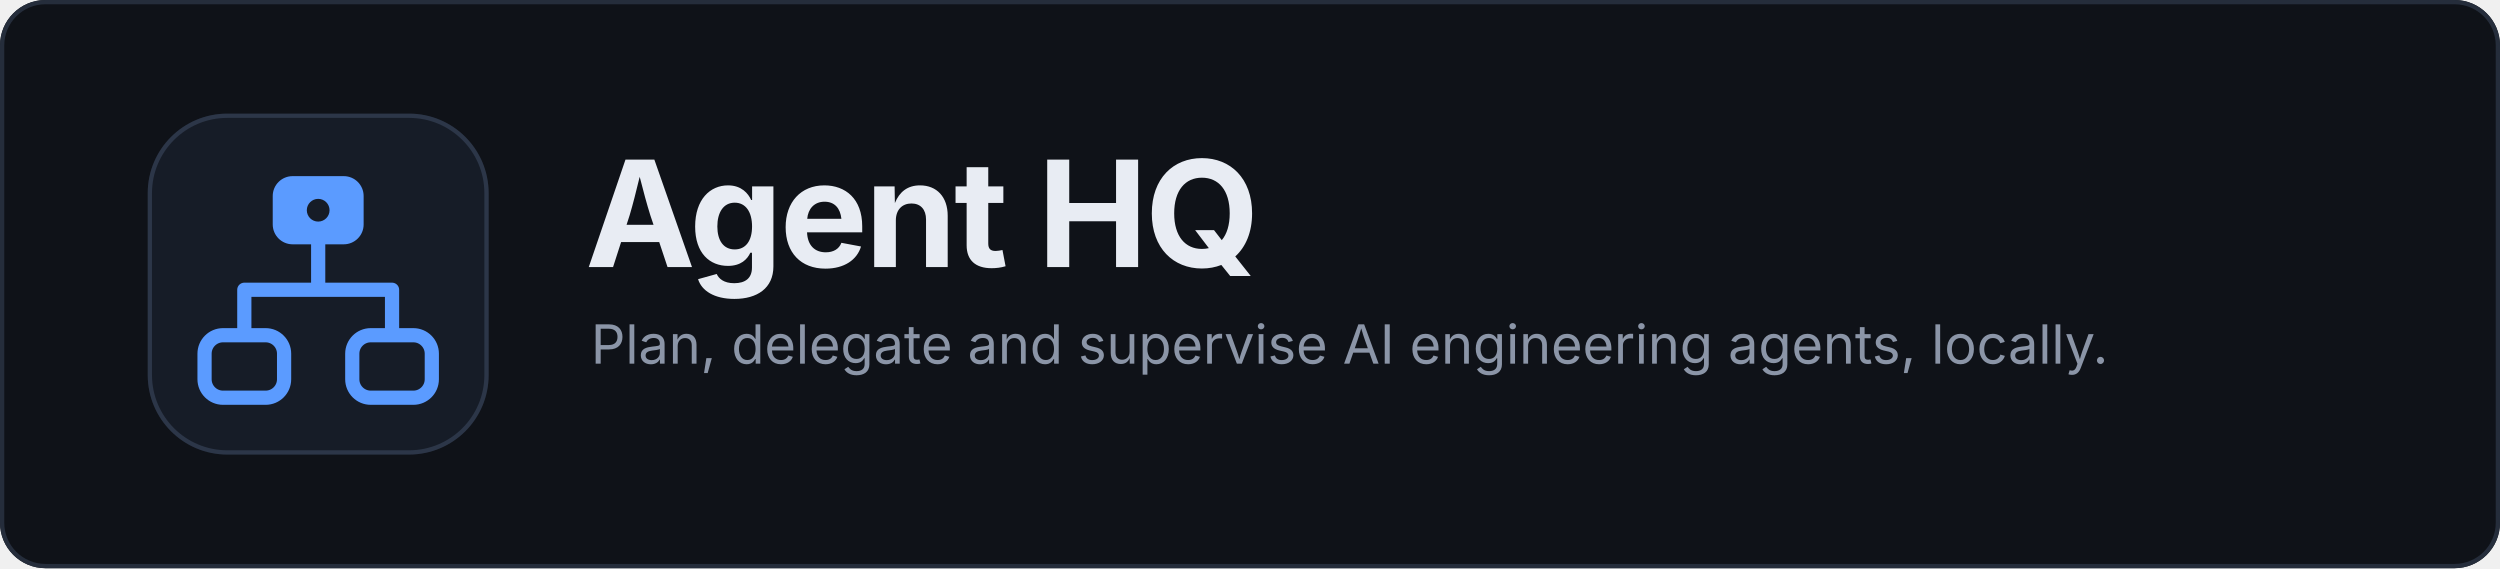
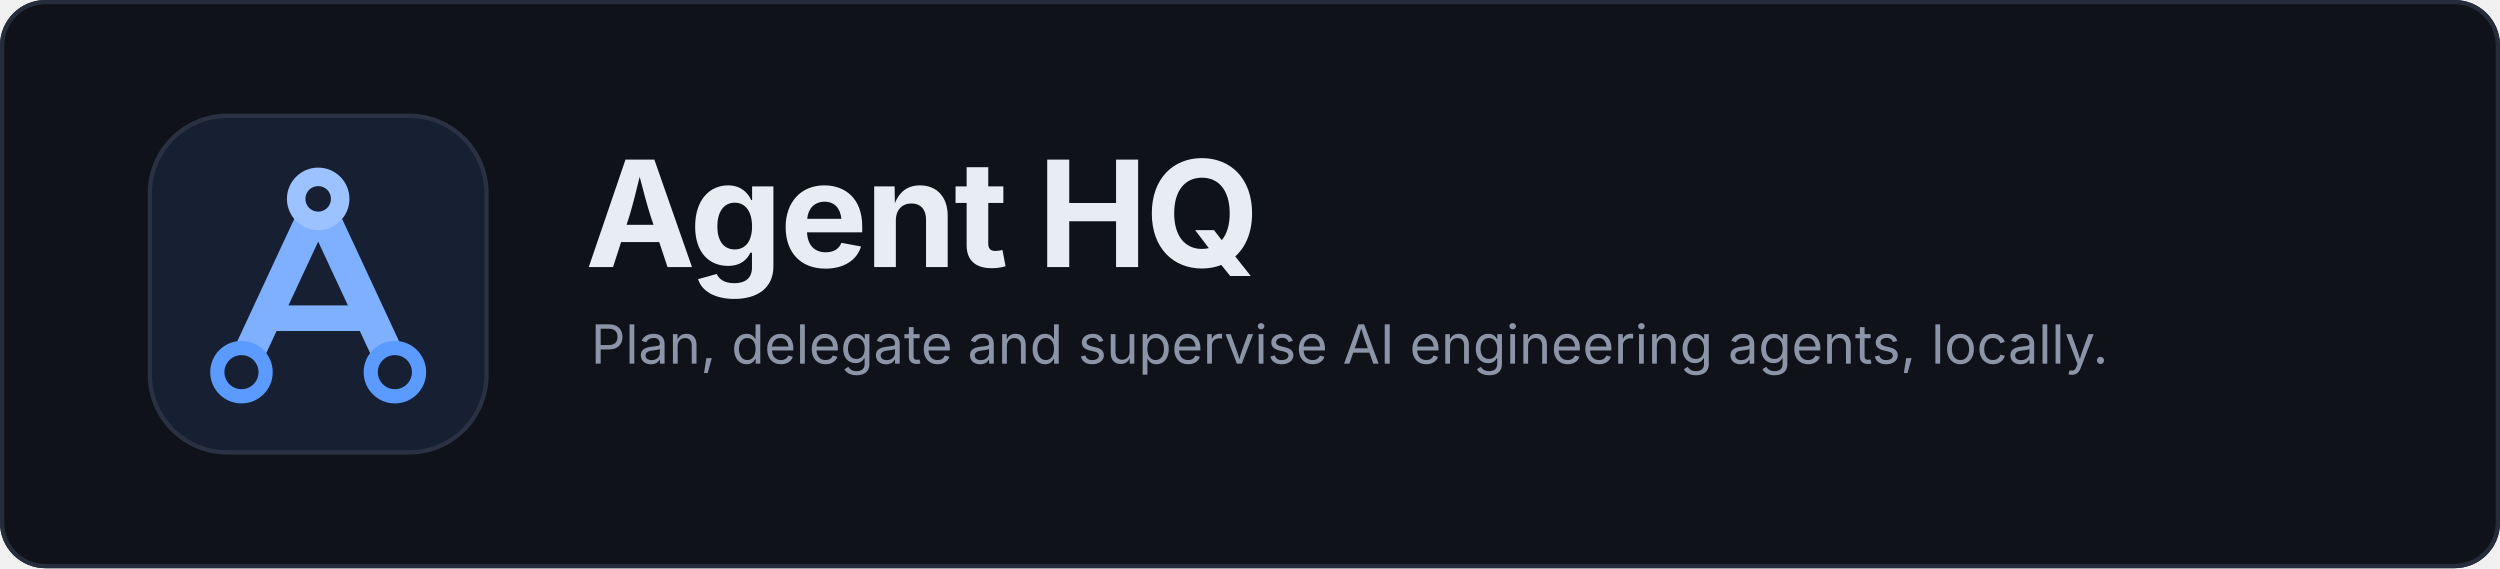
<svg xmlns="http://www.w3.org/2000/svg" width="880" height="200" viewBox="0 0 880 200" fill="none">
  <rect width="880" height="200" rx="16" fill="#0f1218" />
  <rect x=".75" y=".75" width="878.5" height="198.5" rx="15.25" stroke="#252d3b" stroke-width="1.5" />
-   <g transform="translate(48 36) scale(1.0)">
-     <svg width="128" height="128" viewBox="0 0 128 128" fill="none">
-       <rect x="4" y="4" width="120" height="120" rx="28" fill="#161c27" />
-       <rect x="4.75" y="4.75" width="118.5" height="118.5" rx="27.25" stroke="#2c3648" stroke-width="1.5" />
-       <path d="M64 46V66M64 66H38V82M64 66H90V82" stroke="#5b9bff" stroke-width="5" stroke-linecap="round" stroke-linejoin="round" />
-       <rect x="48" y="26" width="32" height="24" rx="7" fill="#5b9bff" />
-       <rect x="24" y="82" width="28" height="22" rx="6.5" fill="#161c27" stroke="#5b9bff" stroke-width="5" />
-       <rect x="76" y="82" width="28" height="22" rx="6.5" fill="#161c27" stroke="#5b9bff" stroke-width="5" />
-       <circle cx="64" cy="38" r="4" fill="#161c27" />
-     </svg>
+   <g transform="translate(48 36)">
+     <rect x="4" y="4" width="120" height="120" rx="28" fill="#172033" />
+     <rect x="4.75" y="4.75" width="118.5" height="118.5" rx="27.25" stroke="#ffffff" stroke-opacity="0.08" stroke-width="1.5" />
+     <path d="M37 94L64 36L91 94" stroke="#7fb0ff" stroke-width="11" stroke-linecap="round" stroke-linejoin="round" />
+     <path d="M48 76H80" stroke="#7fb0ff" stroke-width="9" stroke-linecap="round" />
+     <circle cx="64" cy="34" r="11" fill="#9cc3ff" />
+     <circle cx="64" cy="34" r="4.5" fill="#172033" />
+     <circle cx="37" cy="95" r="8.5" fill="#172033" stroke="#5b9bff" stroke-width="5" />
+     <circle cx="91" cy="95" r="8.5" fill="#172033" stroke="#5b9bff" stroke-width="5" />
  </g>
  <text x="206" y="94" font-family="Inter, 'Segoe UI', system-ui, sans-serif" font-size="52" font-weight="700" fill="#e8ecf3" letter-spacing="-1">Agent HQ</text>
  <text x="208" y="128" font-family="Inter, 'Segoe UI', system-ui, sans-serif" font-size="19" fill="#8b95a7">Plan, delegate and supervise AI engineering agents, locally.</text>
</svg>
